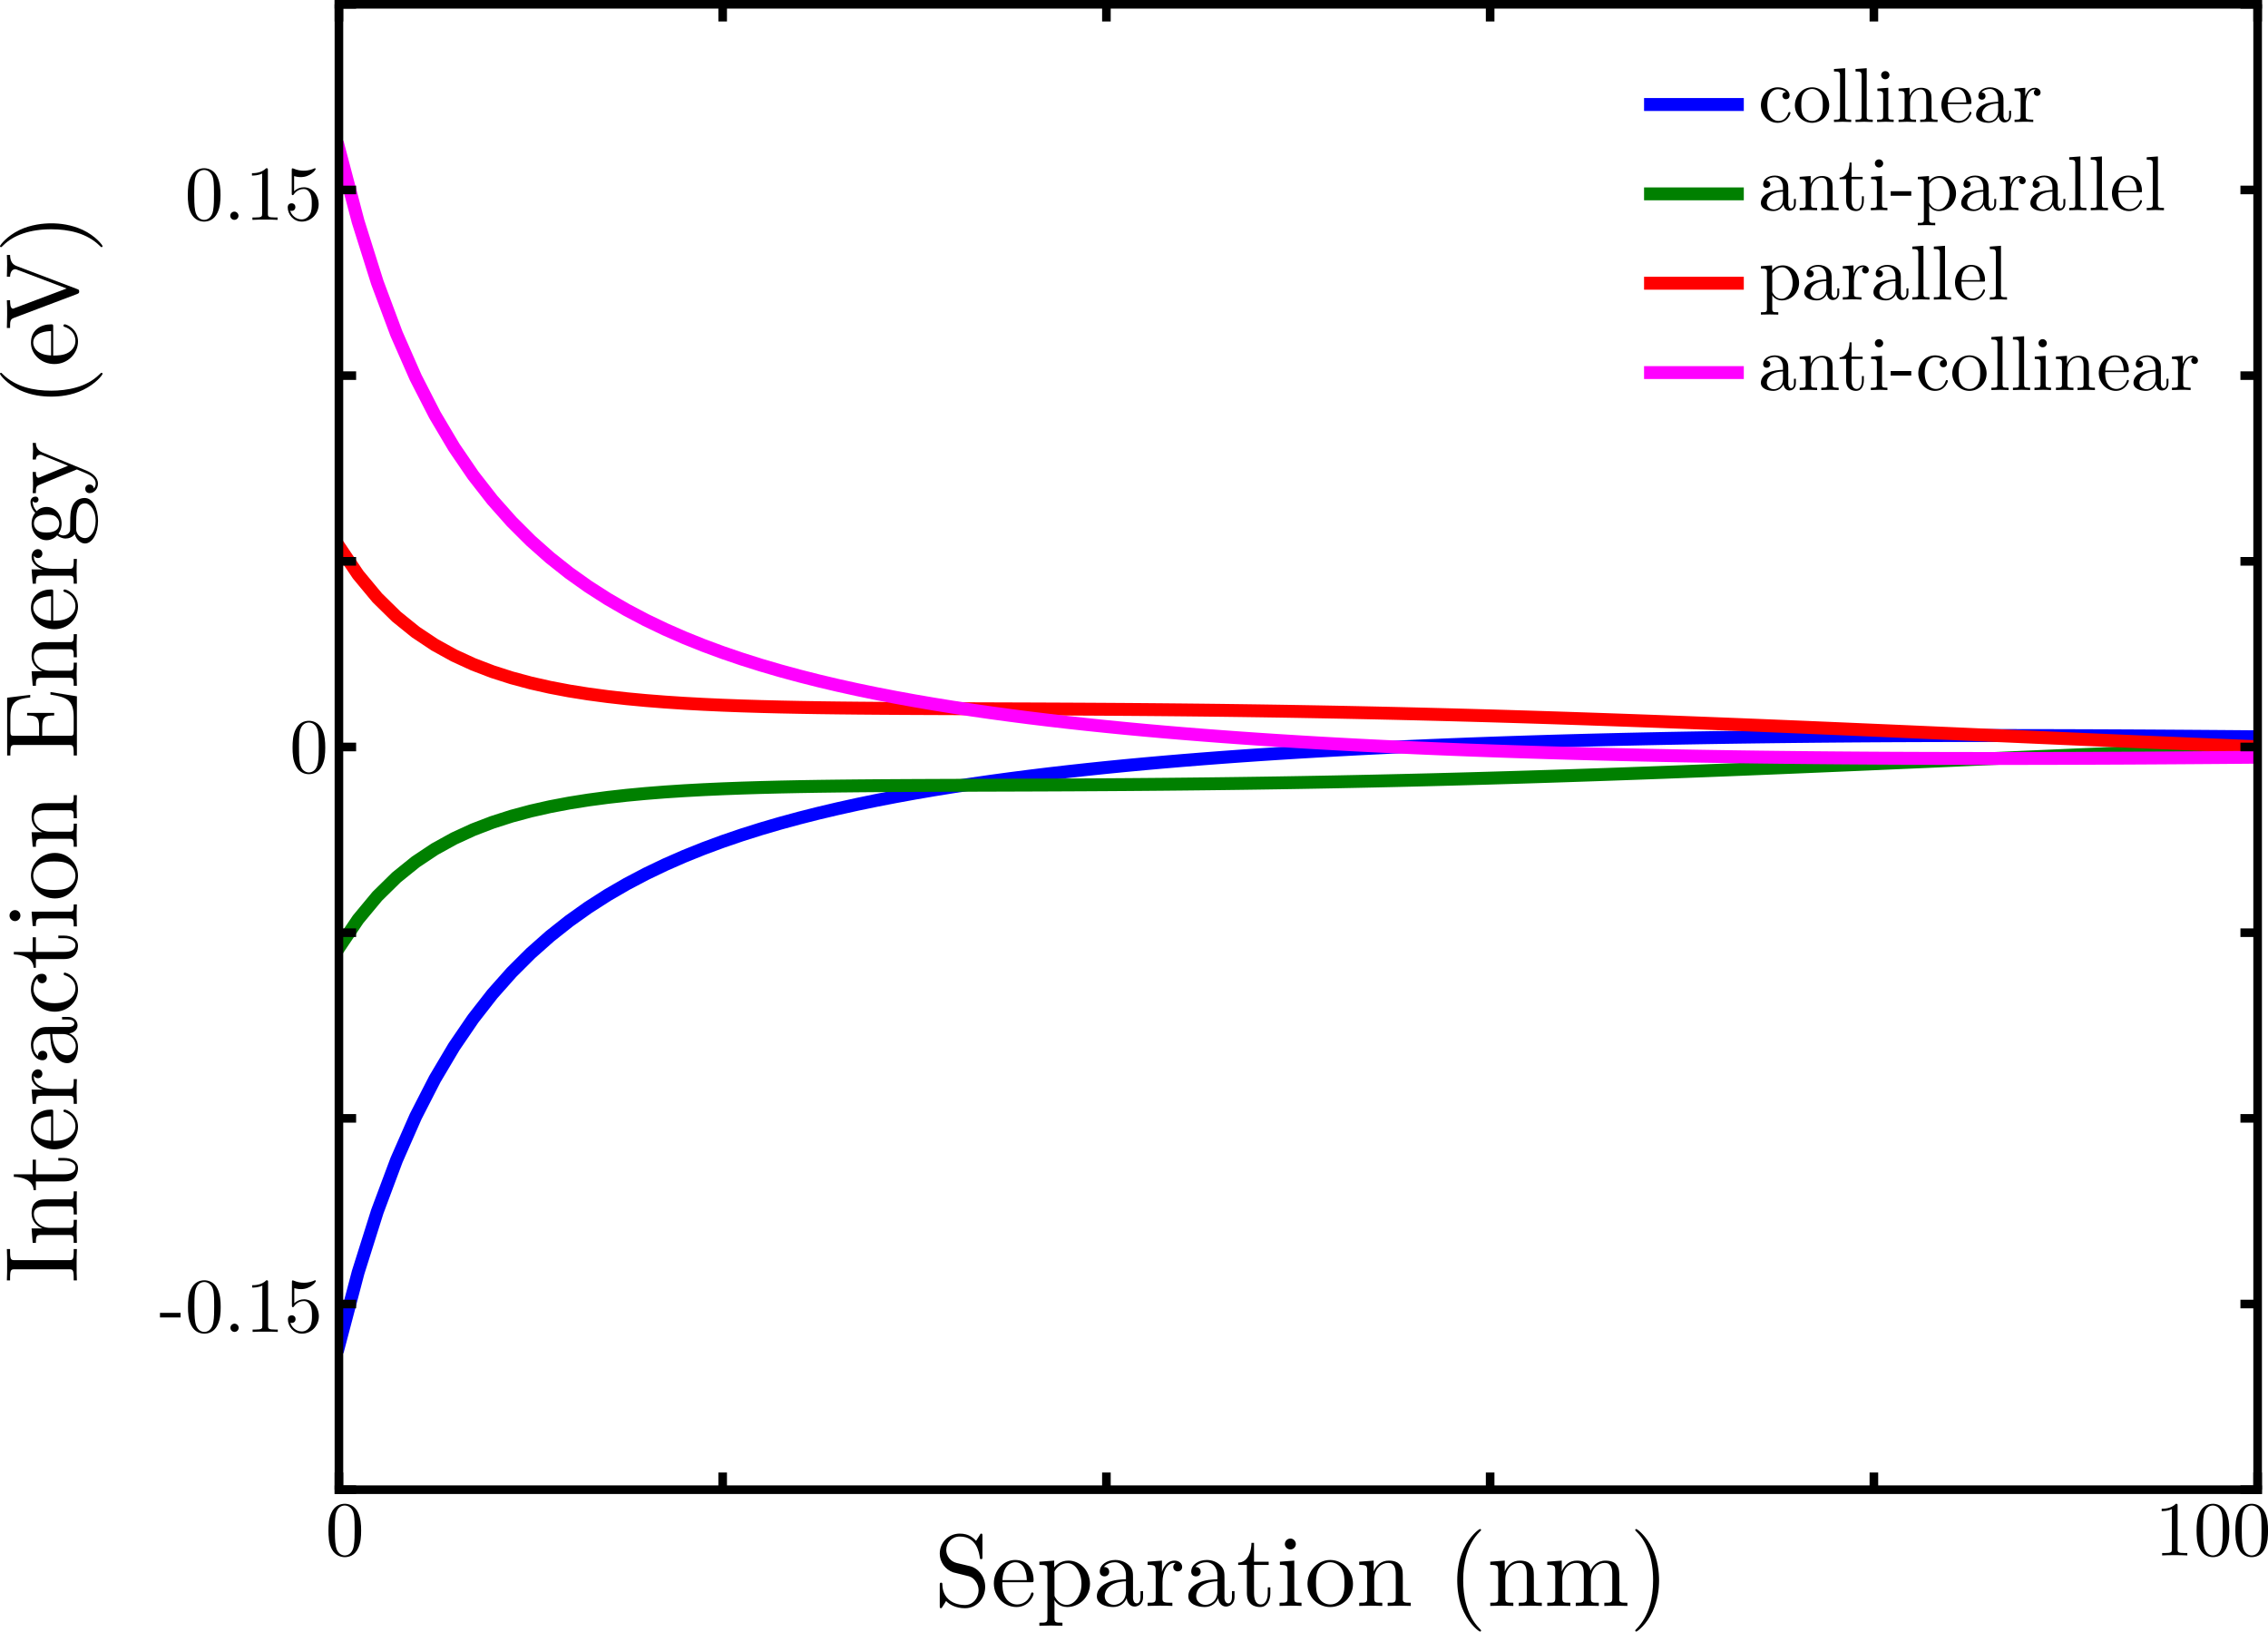
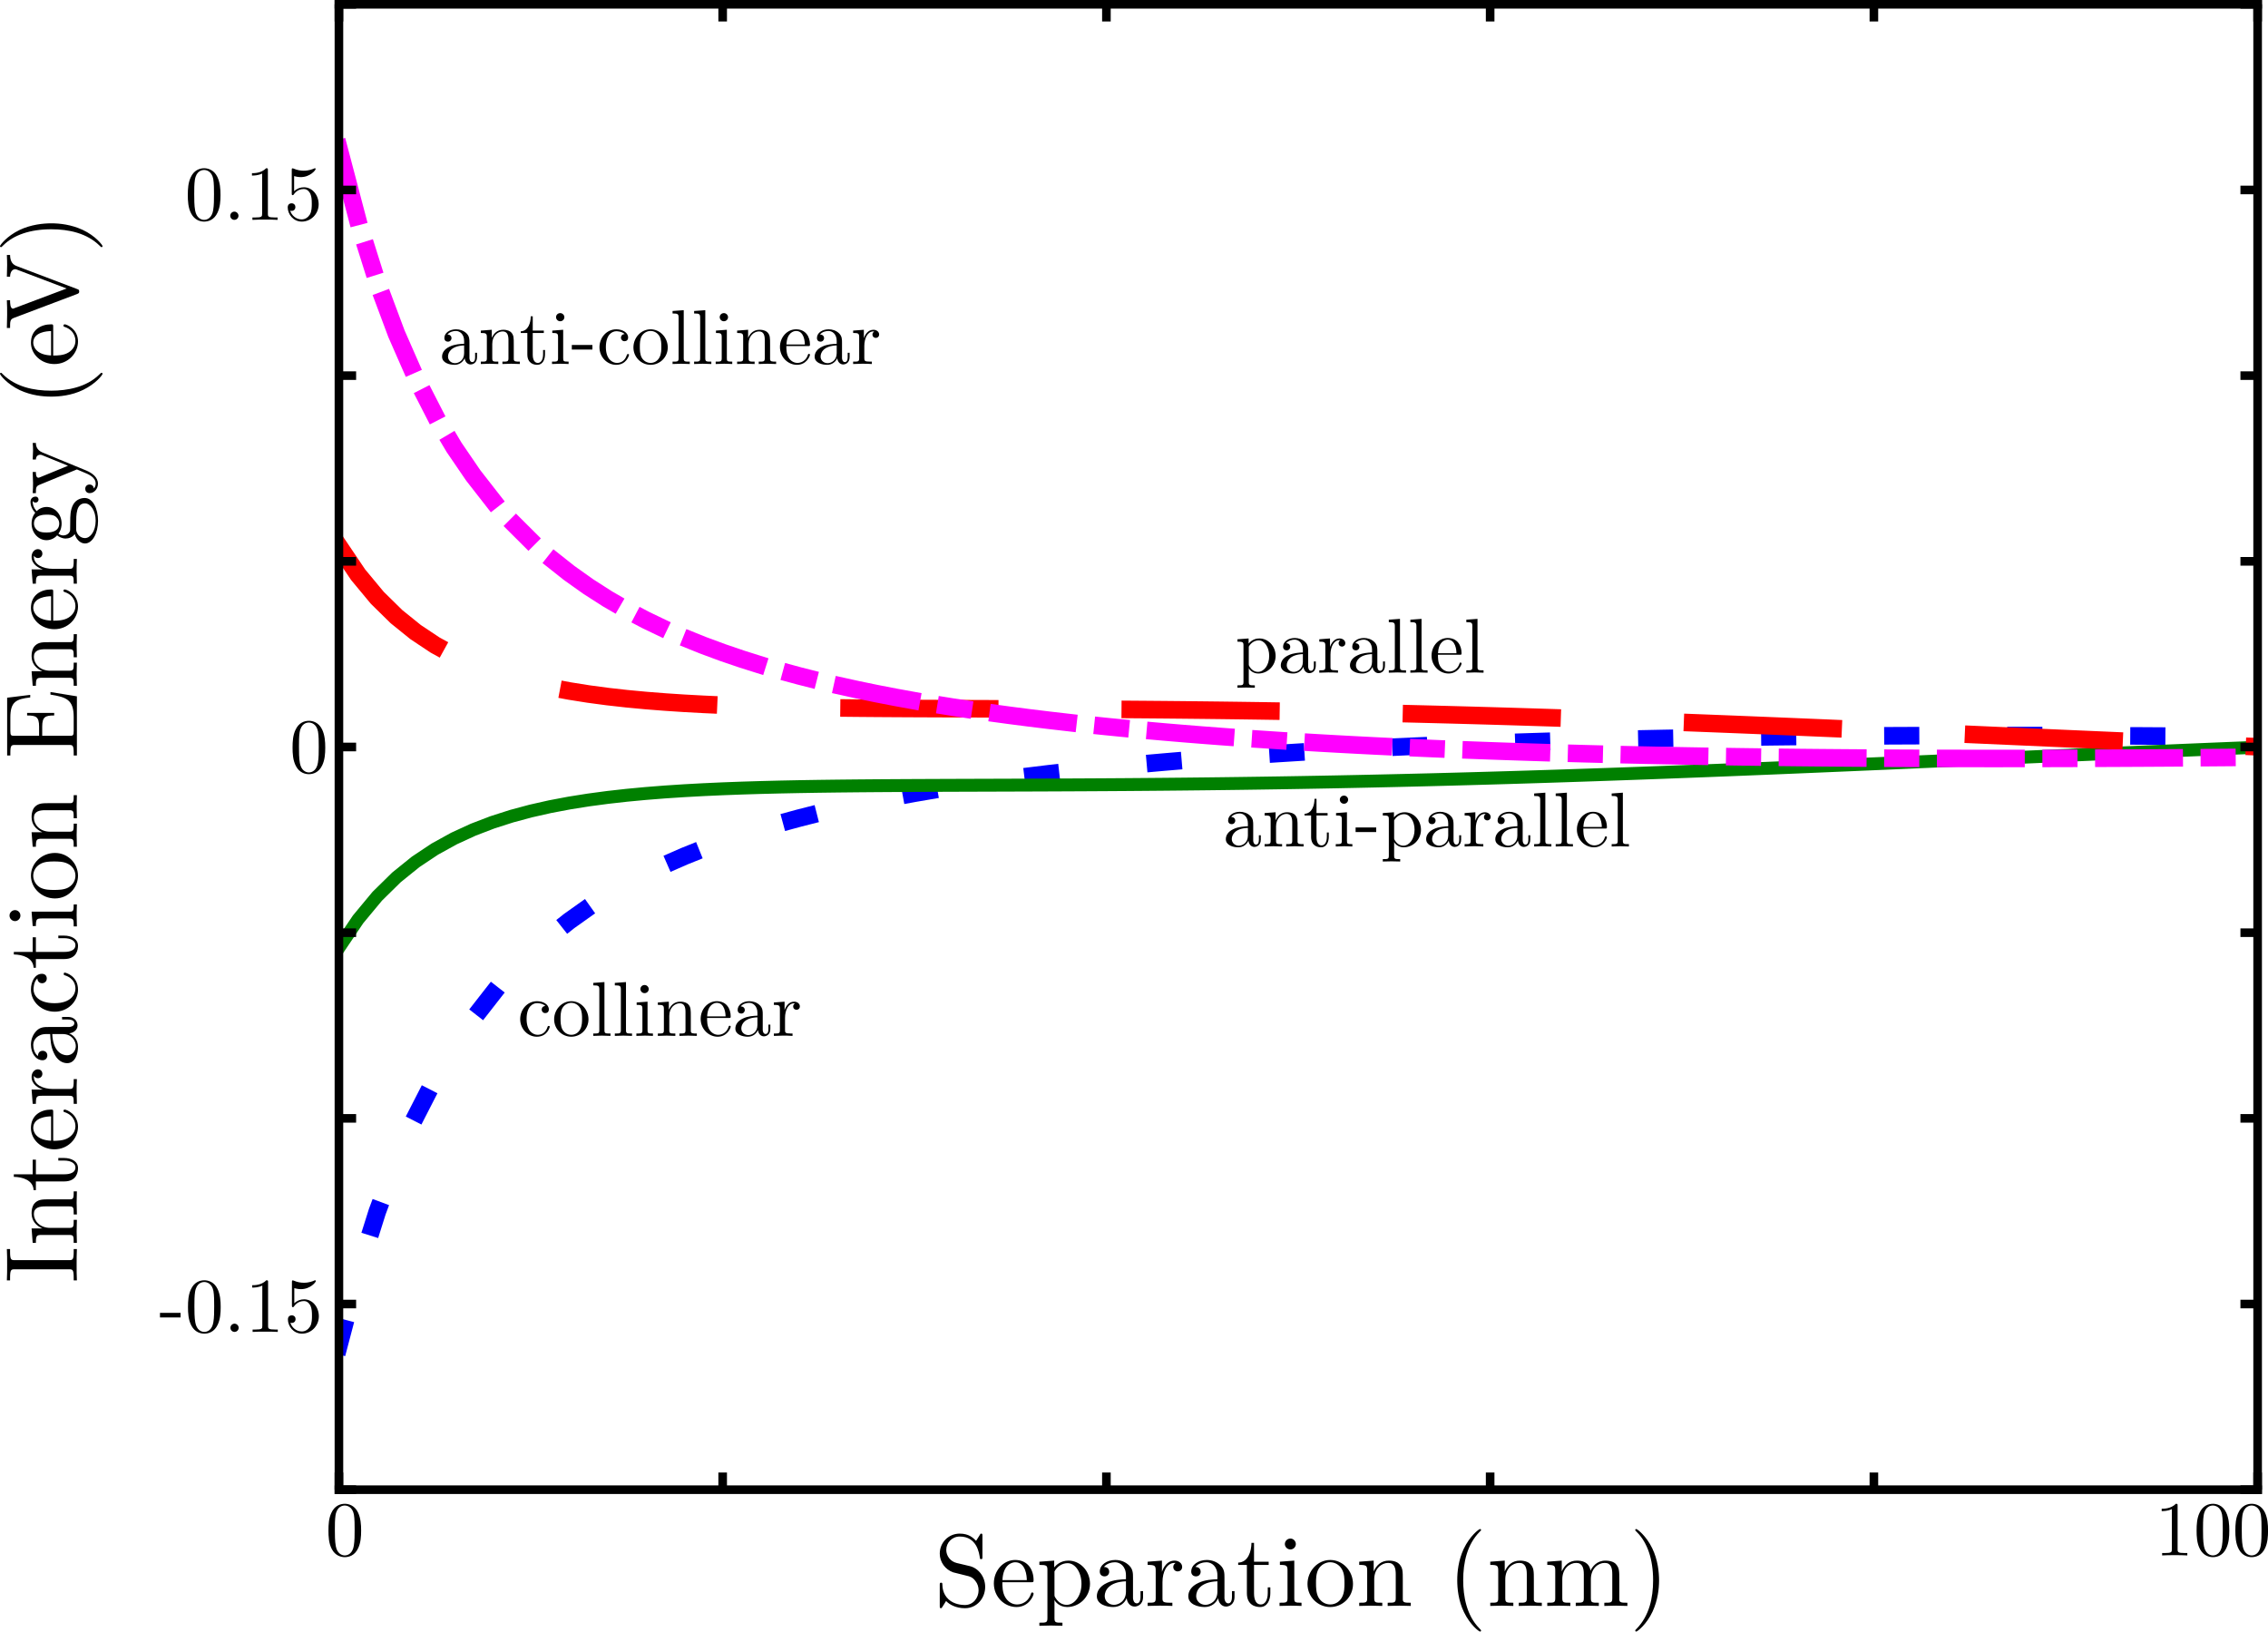
<svg xmlns="http://www.w3.org/2000/svg" width="109.246mm" height="78.593mm" viewBox="0 0 387.092 278.478" id="svg12743" version="1.1">
  <defs id="defs12745">
    <clipPath clipPathUnits="userSpaceOnUse" id="clipPath7714">
      <path d="m 72,43.2 446.4,0 0,345.6 -446.4,0 0,-345.6 z" id="path7716" />
    </clipPath>
    <clipPath clipPathUnits="userSpaceOnUse" id="clipPath7724">
      <path d="m 72,43.2 446.4,0 0,345.6 -446.4,0 0,-345.6 z" id="path7726" />
    </clipPath>
    <clipPath clipPathUnits="userSpaceOnUse" id="clipPath7734">
      <path d="m 72,43.2 446.4,0 0,345.6 -446.4,0 0,-345.6 z" id="path7736" />
    </clipPath>
    <clipPath clipPathUnits="userSpaceOnUse" id="clipPath7744">
      <path d="m 72,43.2 446.4,0 0,345.6 -446.4,0 0,-345.6 z" id="path7746" />
    </clipPath>
    <clipPath clipPathUnits="userSpaceOnUse" id="clipPath7828">
      <path d="m -184,-236 1472,0 0,1165 -1472,0 0,-1165 z" id="path7830" />
    </clipPath>
    <clipPath clipPathUnits="userSpaceOnUse" id="clipPath8022">
      <path d="m 72,43.2 446.4,0 0,345.6 -446.4,0 0,-345.6 z" id="path8024" />
    </clipPath>
    <clipPath clipPathUnits="userSpaceOnUse" id="clipPath8032">
      <path d="m 72,43.2 446.4,0 0,345.6 -446.4,0 0,-345.6 z" id="path8034" />
    </clipPath>
    <clipPath clipPathUnits="userSpaceOnUse" id="clipPath8042">
      <path d="m 72,43.2 446.4,0 0,345.6 -446.4,0 0,-345.6 z" id="path8044" />
    </clipPath>
    <clipPath clipPathUnits="userSpaceOnUse" id="clipPath8052">
      <path d="m 72,43.2 446.4,0 0,345.6 -446.4,0 0,-345.6 z" id="path8054" />
    </clipPath>
    <clipPath clipPathUnits="userSpaceOnUse" id="clipPath8136">
      <path d="m -184,-236 1472,0 0,1165 -1472,0 0,-1165 z" id="path8138" />
    </clipPath>
    <clipPath clipPathUnits="userSpaceOnUse" id="clipPath8158">
      <path d="m -184,-236 1472,0 0,1165 -1472,0 0,-1165 z" id="path8160" />
    </clipPath>
    <clipPath clipPathUnits="userSpaceOnUse" id="clipPath8180">
      <path d="m -184,-236 1472,0 0,1165 -1472,0 0,-1165 z" id="path8182" />
    </clipPath>
    <clipPath clipPathUnits="userSpaceOnUse" id="clipPath8202">
      <path d="m -184,-236 1472,0 0,1165 -1472,0 0,-1165 z" id="path8204" />
    </clipPath>
    <clipPath clipPathUnits="userSpaceOnUse" id="clipPath8224">
      <path d="m -184,-236 1472,0 0,1165 -1472,0 0,-1165 z" id="path8226" />
    </clipPath>
    <clipPath clipPathUnits="userSpaceOnUse" id="clipPath8246">
      <path d="m -184,-236 1472,0 0,1165 -1472,0 0,-1165 z" id="path8248" />
    </clipPath>
    <clipPath clipPathUnits="userSpaceOnUse" id="clipPath8483">
      <path d="m 72,43.2 446.4,0 0,345.6 -446.4,0 0,-345.6 z" id="path8485" />
    </clipPath>
    <clipPath clipPathUnits="userSpaceOnUse" id="clipPath8493">
      <path d="m 72,43.2 446.4,0 0,345.6 -446.4,0 0,-345.6 z" id="path8495" />
    </clipPath>
    <clipPath clipPathUnits="userSpaceOnUse" id="clipPath8503">
      <path d="m 72,43.2 446.4,0 0,345.6 -446.4,0 0,-345.6 z" id="path8505" />
    </clipPath>
    <clipPath clipPathUnits="userSpaceOnUse" id="clipPath8513">
      <path d="m 72,43.2 446.4,0 0,345.6 -446.4,0 0,-345.6 z" id="path8515" />
    </clipPath>
    <clipPath clipPathUnits="userSpaceOnUse" id="clipPath8597">
      <path d="m -184,-236 1472,0 0,1165 -1472,0 0,-1165 z" id="path8599" />
    </clipPath>
    <clipPath clipPathUnits="userSpaceOnUse" id="clipPath8619">
      <path d="m -184,-236 1472,0 0,1165 -1472,0 0,-1165 z" id="path8621" />
    </clipPath>
    <clipPath clipPathUnits="userSpaceOnUse" id="clipPath8641">
      <path d="m -184,-236 1472,0 0,1165 -1472,0 0,-1165 z" id="path8643" />
    </clipPath>
    <clipPath clipPathUnits="userSpaceOnUse" id="clipPath8663">
      <path d="m -184,-236 1472,0 0,1165 -1472,0 0,-1165 z" id="path8665" />
    </clipPath>
    <clipPath clipPathUnits="userSpaceOnUse" id="clipPath8854">
      <path d="m 72,43.2 446.4,0 0,345.6 -446.4,0 0,-345.6 z" id="path8856" />
    </clipPath>
    <clipPath clipPathUnits="userSpaceOnUse" id="clipPath8864">
      <path d="m 72,43.2 446.4,0 0,345.6 -446.4,0 0,-345.6 z" id="path8866" />
    </clipPath>
    <clipPath clipPathUnits="userSpaceOnUse" id="clipPath8874">
      <path d="m 72,43.2 446.4,0 0,345.6 -446.4,0 0,-345.6 z" id="path8876" />
    </clipPath>
    <clipPath clipPathUnits="userSpaceOnUse" id="clipPath8884">
      <path d="m 72,43.2 446.4,0 0,345.6 -446.4,0 0,-345.6 z" id="path8886" />
    </clipPath>
    <clipPath clipPathUnits="userSpaceOnUse" id="clipPath8968">
      <path d="m -184,-236 1472,0 0,1165 -1472,0 0,-1165 z" id="path8970" />
    </clipPath>
    <clipPath clipPathUnits="userSpaceOnUse" id="clipPath8990">
      <path d="m -184,-236 1472,0 0,1165 -1472,0 0,-1165 z" id="path8992" />
    </clipPath>
    <clipPath clipPathUnits="userSpaceOnUse" id="clipPath9012">
      <path d="m -184,-236 1472,0 0,1165 -1472,0 0,-1165 z" id="path9014" />
    </clipPath>
    <clipPath clipPathUnits="userSpaceOnUse" id="clipPath4173">
      <path d="m 72,43.2 446.4,0 0,345.6 -446.4,0 0,-345.6 z" id="path4175" />
    </clipPath>
    <clipPath clipPathUnits="userSpaceOnUse" id="clipPath4183">
      <path d="m 72,43.2 446.4,0 0,345.6 -446.4,0 0,-345.6 z" id="path4185" />
    </clipPath>
    <clipPath clipPathUnits="userSpaceOnUse" id="clipPath4193">
      <path d="m 72,43.2 446.4,0 0,345.6 -446.4,0 0,-345.6 z" id="path4195" />
    </clipPath>
    <clipPath clipPathUnits="userSpaceOnUse" id="clipPath4203">
      <path d="m 72,43.2 446.4,0 0,345.6 -446.4,0 0,-345.6 z" id="path4205" />
    </clipPath>
    <clipPath clipPathUnits="userSpaceOnUse" id="clipPath4484">
      <path d="m 72,43.2 446.4,0 0,345.6 -446.4,0 0,-345.6 z" id="path4486" />
    </clipPath>
    <clipPath clipPathUnits="userSpaceOnUse" id="clipPath4494">
      <path d="m 72,43.2 446.4,0 0,345.6 -446.4,0 0,-345.6 z" id="path4496" />
    </clipPath>
    <clipPath clipPathUnits="userSpaceOnUse" id="clipPath4504">
      <path d="m 72,43.2 446.4,0 0,345.6 -446.4,0 0,-345.6 z" id="path4506" />
    </clipPath>
    <clipPath clipPathUnits="userSpaceOnUse" id="clipPath4514">
      <path d="m 72,43.2 446.4,0 0,345.6 -446.4,0 0,-345.6 z" id="path4516" />
    </clipPath>
    <clipPath clipPathUnits="userSpaceOnUse" id="clipPath4598">
      <path d="m -184,-236 1472,0 0,1165 -1472,0 0,-1165 z" id="path4600" />
    </clipPath>
    <clipPath clipPathUnits="userSpaceOnUse" id="clipPath4620">
      <path d="m -184,-236 1472,0 0,1165 -1472,0 0,-1165 z" id="path4622" />
    </clipPath>
    <clipPath clipPathUnits="userSpaceOnUse" id="clipPath4642">
      <path d="m -184,-236 1472,0 0,1165 -1472,0 0,-1165 z" id="path4644" />
    </clipPath>
    <clipPath clipPathUnits="userSpaceOnUse" id="clipPath4664">
      <path d="m -184,-236 1472,0 0,1165 -1472,0 0,-1165 z" id="path4666" />
    </clipPath>
    <clipPath clipPathUnits="userSpaceOnUse" id="clipPath4686">
      <path d="m -184,-236 1472,0 0,1165 -1472,0 0,-1165 z" id="path4688" />
    </clipPath>
    <clipPath clipPathUnits="userSpaceOnUse" id="clipPath4708">
      <path d="m -184,-236 1472,0 0,1165 -1472,0 0,-1165 z" id="path4710" />
    </clipPath>
    <clipPath clipPathUnits="userSpaceOnUse" id="clipPath4730">
      <path d="m -184,-236 1472,0 0,1165 -1472,0 0,-1165 z" id="path4732" />
    </clipPath>
    <clipPath clipPathUnits="userSpaceOnUse" id="clipPath4954">
      <path d="m 72,43.2 446.4,0 0,345.6 -446.4,0 0,-345.6 z" id="path4956" />
    </clipPath>
    <clipPath clipPathUnits="userSpaceOnUse" id="clipPath4964">
      <path d="m 72,43.2 446.4,0 0,345.6 -446.4,0 0,-345.6 z" id="path4966" />
    </clipPath>
    <clipPath clipPathUnits="userSpaceOnUse" id="clipPath4974">
      <path d="m 72,43.2 446.4,0 0,345.6 -446.4,0 0,-345.6 z" id="path4976" />
    </clipPath>
    <clipPath clipPathUnits="userSpaceOnUse" id="clipPath4984">
      <path d="m 72,43.2 446.4,0 0,345.6 -446.4,0 0,-345.6 z" id="path4986" />
    </clipPath>
    <clipPath clipPathUnits="userSpaceOnUse" id="clipPath5068">
      <path d="m -184,-236 1472,0 0,1165 -1472,0 0,-1165 z" id="path5070" />
    </clipPath>
    <clipPath clipPathUnits="userSpaceOnUse" id="clipPath5090">
      <path d="m -184,-236 1472,0 0,1165 -1472,0 0,-1165 z" id="path5092" />
    </clipPath>
    <clipPath clipPathUnits="userSpaceOnUse" id="clipPath5112">
      <path d="m -184,-236 1472,0 0,1165 -1472,0 0,-1165 z" id="path5114" />
    </clipPath>
    <clipPath clipPathUnits="userSpaceOnUse" id="clipPath5134">
      <path d="m -184,-236 1472,0 0,1165 -1472,0 0,-1165 z" id="path5136" />
    </clipPath>
    <clipPath clipPathUnits="userSpaceOnUse" id="clipPath5156">
      <path d="m -184,-236 1472,0 0,1165 -1472,0 0,-1165 z" id="path5158" />
    </clipPath>
    <clipPath clipPathUnits="userSpaceOnUse" id="clipPath5178">
      <path d="m -184,-236 1472,0 0,1165 -1472,0 0,-1165 z" id="path5180" />
    </clipPath>
    <clipPath clipPathUnits="userSpaceOnUse" id="clipPath5200">
      <path d="m -184,-236 1472,0 0,1165 -1472,0 0,-1165 z" id="path5202" />
    </clipPath>
    <clipPath clipPathUnits="userSpaceOnUse" id="clipPath5424">
      <path d="m 72,43.2 446.4,0 0,345.6 -446.4,0 0,-345.6 z" id="path5426" />
    </clipPath>
    <clipPath clipPathUnits="userSpaceOnUse" id="clipPath5434">
      <path d="m 72,43.2 446.4,0 0,345.6 -446.4,0 0,-345.6 z" id="path5436" />
    </clipPath>
    <clipPath clipPathUnits="userSpaceOnUse" id="clipPath5444">
      <path d="m 72,43.2 446.4,0 0,345.6 -446.4,0 0,-345.6 z" id="path5446" />
    </clipPath>
    <clipPath clipPathUnits="userSpaceOnUse" id="clipPath5454">
      <path d="m 72,43.2 446.4,0 0,345.6 -446.4,0 0,-345.6 z" id="path5456" />
    </clipPath>
    <clipPath clipPathUnits="userSpaceOnUse" id="clipPath5754">
      <path d="m 72,43.2 446.4,0 0,345.6 -446.4,0 0,-345.6 z" id="path5756" />
    </clipPath>
    <clipPath clipPathUnits="userSpaceOnUse" id="clipPath5764">
      <path d="m 72,43.2 446.4,0 0,345.6 -446.4,0 0,-345.6 z" id="path5766" />
    </clipPath>
    <clipPath clipPathUnits="userSpaceOnUse" id="clipPath5774">
      <path d="m 72,43.2 446.4,0 0,345.6 -446.4,0 0,-345.6 z" id="path5776" />
    </clipPath>
    <clipPath clipPathUnits="userSpaceOnUse" id="clipPath5784">
      <path d="m 72,43.2 446.4,0 0,345.6 -446.4,0 0,-345.6 z" id="path5786" />
    </clipPath>
    <clipPath clipPathUnits="userSpaceOnUse" id="clipPath5868">
      <path d="m -184,-236 1472,0 0,1165 -1472,0 0,-1165 z" id="path5870" />
    </clipPath>
    <clipPath clipPathUnits="userSpaceOnUse" id="clipPath5890">
      <path d="m -184,-236 1472,0 0,1165 -1472,0 0,-1165 z" id="path5892" />
    </clipPath>
    <clipPath clipPathUnits="userSpaceOnUse" id="clipPath5912">
      <path d="m -184,-236 1472,0 0,1165 -1472,0 0,-1165 z" id="path5914" />
    </clipPath>
    <clipPath id="clipPath15545" clipPathUnits="userSpaceOnUse">
      <path id="path15547" d="m 72,43.2 446.4,0 0,345.6 -446.4,0 0,-345.6 z" />
    </clipPath>
    <clipPath id="clipPath15555" clipPathUnits="userSpaceOnUse">
      <path id="path15557" d="m 72,43.2 446.4,0 0,345.6 -446.4,0 0,-345.6 z" />
    </clipPath>
    <clipPath id="clipPath15565" clipPathUnits="userSpaceOnUse">
      <path id="path15567" d="m 72,43.2 446.4,0 0,345.6 -446.4,0 0,-345.6 z" />
    </clipPath>
    <clipPath id="clipPath15575" clipPathUnits="userSpaceOnUse">
      <path id="path15577" d="m 72,43.2 446.4,0 0,345.6 -446.4,0 0,-345.6 z" />
    </clipPath>
    <clipPath id="clipPath15659" clipPathUnits="userSpaceOnUse">
      <path id="path15661" d="m -184,-236 1472,0 0,1165 -1472,0 0,-1165 z" />
    </clipPath>
    <clipPath id="clipPath15681" clipPathUnits="userSpaceOnUse">
      <path id="path15683" d="m -184,-236 1472,0 0,1165 -1472,0 0,-1165 z" />
    </clipPath>
    <clipPath id="clipPath15703" clipPathUnits="userSpaceOnUse">
      <path id="path15705" d="m -184,-236 1472,0 0,1165 -1472,0 0,-1165 z" />
    </clipPath>
    <clipPath id="clipPath15725" clipPathUnits="userSpaceOnUse">
      <path id="path15727" d="m -184,-236 1472,0 0,1165 -1472,0 0,-1165 z" />
    </clipPath>
  </defs>
  <g id="layer1" transform="translate(88.96947,-114.2702)">
-     <path id="path5956" style="fill:none;stroke:#0000ff;stroke-width:2.205;stroke-linecap:square;stroke-linejoin:round;stroke-miterlimit:10;stroke-dasharray:none;stroke-opacity:1" d="m 192.733,132.109 14.819,0" />
-     <path id="path5962" style="fill:none;stroke:#008000;stroke-width:2.205;stroke-linecap:square;stroke-linejoin:round;stroke-miterlimit:10;stroke-dasharray:none;stroke-opacity:1" d="m 192.733,147.36 14.819,0" />
-     <path id="path5968" style="fill:none;stroke:#ff0000;stroke-width:2.205;stroke-linecap:square;stroke-linejoin:round;stroke-miterlimit:10;stroke-dasharray:none;stroke-opacity:1" d="m 192.733,162.61 14.819,0" />
-     <path id="path5974" style="fill:none;stroke:#ff00ff;stroke-width:2.205;stroke-linecap:square;stroke-linejoin:round;stroke-miterlimit:10;stroke-dasharray:none;stroke-opacity:1" d="m 192.733,177.861 14.819,0" />
    <text xml:space="preserve" style="font-style:normal;font-variant:normal;font-weight:normal;font-stretch:normal;font-size:17.5px;line-height:125%;font-family:'Latin Modern Roman';-inkscape-font-specification:'Latin Modern Roman, Normal';text-align:start;letter-spacing:0px;word-spacing:0px;writing-mode:lr-tb;text-anchor:start;fill:#000000;fill-opacity:1;stroke:none;stroke-width:1px;stroke-linecap:butt;stroke-linejoin:miter;stroke-opacity:1" x="70.44" y="388.373" id="text6297">
      <tspan id="tspan6299" x="70.44" y="388.373">Separation (nm)</tspan>
    </text>
    <text xml:space="preserve" style="font-style:normal;font-variant:normal;font-weight:normal;font-stretch:normal;font-size:17.5px;line-height:125%;font-family:'Latin Modern Roman';-inkscape-font-specification:'Latin Modern Roman, Normal';text-align:start;letter-spacing:0px;word-spacing:0px;writing-mode:lr-tb;text-anchor:start;fill:#000000;fill-opacity:1;stroke:none;stroke-width:1px;stroke-linecap:butt;stroke-linejoin:miter;stroke-opacity:1" x="-333.291" y="-75.844" id="text6301" transform="matrix(0,-1,1,0,0,0)">
      <tspan id="tspan6303" x="-333.291" y="-75.844">Interaction Energy (eV)</tspan>
    </text>
    <text xml:space="preserve" style="font-style:normal;font-variant:normal;font-weight:normal;font-stretch:normal;font-size:13.231px;line-height:125%;font-family:'Latin Modern Roman';-inkscape-font-specification:'Latin Modern Roman, Normal';text-align:start;letter-spacing:0px;word-spacing:0px;writing-mode:lr-tb;text-anchor:start;fill:#000000;fill-opacity:1;stroke:none;stroke-width:1px;stroke-linecap:butt;stroke-linejoin:miter;stroke-opacity:1" x="-33.427" y="379.747" id="text6305">
      <tspan id="tspan6307" x="-33.427" y="379.747">0</tspan>
    </text>
    <text xml:space="preserve" style="font-style:normal;font-variant:normal;font-weight:normal;font-stretch:normal;font-size:13.231px;line-height:125%;font-family:'Latin Modern Roman';-inkscape-font-specification:'Latin Modern Roman, Normal';text-align:start;letter-spacing:0px;word-spacing:0px;writing-mode:lr-tb;text-anchor:start;fill:#000000;fill-opacity:1;stroke:none;stroke-width:1px;stroke-linecap:butt;stroke-linejoin:miter;stroke-opacity:1" x="278.805" y="379.747" id="text6309">
      <tspan id="tspan6311" x="278.805" y="379.747">100</tspan>
    </text>
    <text xml:space="preserve" style="font-style:normal;font-variant:normal;font-weight:normal;font-stretch:normal;font-size:13.231px;line-height:125%;font-family:'Latin Modern Roman';-inkscape-font-specification:'Latin Modern Roman, Normal';text-align:start;letter-spacing:0px;word-spacing:0px;writing-mode:lr-tb;text-anchor:start;fill:#000000;fill-opacity:1;stroke:none;stroke-width:1px;stroke-linecap:butt;stroke-linejoin:miter;stroke-opacity:1" x="-39.552" y="246.109" id="text6313">
      <tspan id="tspan6315" x="-39.552" y="246.109">0</tspan>
    </text>
    <text xml:space="preserve" style="font-style:normal;font-variant:normal;font-weight:normal;font-stretch:normal;font-size:13.231px;line-height:125%;font-family:'Latin Modern Roman';-inkscape-font-specification:'Latin Modern Roman, Normal';text-align:start;letter-spacing:0px;word-spacing:0px;writing-mode:lr-tb;text-anchor:start;fill:#000000;fill-opacity:1;stroke:none;stroke-width:1px;stroke-linecap:butt;stroke-linejoin:miter;stroke-opacity:1" x="-57.431" y="151.793" id="text6317">
      <tspan id="tspan6319" x="-57.431" y="151.793">0.15</tspan>
    </text>
    <text xml:space="preserve" style="font-style:normal;font-variant:normal;font-weight:normal;font-stretch:normal;font-size:13.231px;line-height:125%;font-family:'Latin Modern Roman';-inkscape-font-specification:'Latin Modern Roman, Normal';text-align:start;letter-spacing:0px;word-spacing:0px;writing-mode:lr-tb;text-anchor:start;fill:#000000;fill-opacity:1;stroke:none;stroke-width:1px;stroke-linecap:butt;stroke-linejoin:miter;stroke-opacity:1" x="-61.804" y="341.602" id="text6321">
      <tspan id="tspan6323" x="-61.804" y="341.602">-0.15</tspan>
    </text>
-     <text xml:space="preserve" style="font-style:normal;font-variant:normal;font-weight:normal;font-stretch:normal;font-size:13.231px;line-height:125%;font-family:'Latin Modern Roman';-inkscape-font-specification:'Latin Modern Roman, Normal';text-align:start;letter-spacing:0px;word-spacing:0px;writing-mode:lr-tb;text-anchor:start;fill:#000000;fill-opacity:1;stroke:none;stroke-width:1px;stroke-linecap:butt;stroke-linejoin:miter;stroke-opacity:1" x="211.121" y="135.091" id="text6325">
-       <tspan id="tspan6327" x="211.121" y="135.091">collinear</tspan>
-     </text>
-     <text xml:space="preserve" style="font-style:normal;font-variant:normal;font-weight:normal;font-stretch:normal;font-size:13.231px;line-height:125%;font-family:'Latin Modern Roman';-inkscape-font-specification:'Latin Modern Roman, Normal';text-align:start;letter-spacing:0px;word-spacing:0px;writing-mode:lr-tb;text-anchor:start;fill:#000000;fill-opacity:1;stroke:none;stroke-width:1px;stroke-linecap:butt;stroke-linejoin:miter;stroke-opacity:1" x="211.148" y="150.157" id="text6329">
-       <tspan id="tspan6331" x="211.148" y="150.157">anti-parallel</tspan>
-     </text>
-     <text xml:space="preserve" style="font-style:normal;font-variant:normal;font-weight:normal;font-stretch:normal;font-size:13.231px;line-height:125%;font-family:'Latin Modern Roman';-inkscape-font-specification:'Latin Modern Roman, Normal';text-align:start;letter-spacing:0px;word-spacing:0px;writing-mode:lr-tb;text-anchor:start;fill:#000000;fill-opacity:1;stroke:none;stroke-width:1px;stroke-linecap:butt;stroke-linejoin:miter;stroke-opacity:1" x="211.201" y="165.408" id="text6333">
-       <tspan id="tspan6335" x="211.201" y="165.408">parallel</tspan>
-     </text>
-     <text xml:space="preserve" style="font-style:normal;font-variant:normal;font-weight:normal;font-stretch:normal;font-size:13.231px;line-height:125%;font-family:'Latin Modern Roman';-inkscape-font-specification:'Latin Modern Roman, Normal';text-align:start;letter-spacing:0px;word-spacing:0px;writing-mode:lr-tb;text-anchor:start;fill:#000000;fill-opacity:1;stroke:none;stroke-width:1px;stroke-linecap:butt;stroke-linejoin:miter;stroke-opacity:1" x="211.148" y="180.843" id="text6337">
-       <tspan id="tspan6339" x="211.148" y="180.843">anti-collinear</tspan>
+     <text xml:space="preserve" style="font-style:normal;font-variant:normal;font-weight:normal;font-stretch:normal;font-size:13.231px;line-height:125%;font-family:'Latin Modern Roman';-inkscape-font-specification:'Latin Modern Roman, Normal';text-align:start;letter-spacing:0px;word-spacing:0px;writing-mode:lr-tb;text-anchor:start;fill:#000000;fill-opacity:1;stroke:none;stroke-width:1px;stroke-linecap:butt;stroke-linejoin:miter;stroke-opacity:1" x="-0.641" y="291.075" id="text6325">
+       <tspan id="tspan6327" x="-0.641" y="291.075">collinear</tspan>
+     </text>
+     <text xml:space="preserve" style="font-style:normal;font-variant:normal;font-weight:normal;font-stretch:normal;font-size:13.231px;line-height:125%;font-family:'Latin Modern Roman';-inkscape-font-specification:'Latin Modern Roman, Normal';text-align:start;letter-spacing:0px;word-spacing:0px;writing-mode:lr-tb;text-anchor:start;fill:#000000;fill-opacity:1;stroke:none;stroke-width:1px;stroke-linecap:butt;stroke-linejoin:miter;stroke-opacity:1" x="119.828" y="258.753" id="text6329">
+       <tspan id="tspan6331" x="119.828" y="258.753">anti-parallel</tspan>
+     </text>
+     <text xml:space="preserve" style="font-style:normal;font-variant:normal;font-weight:normal;font-stretch:normal;font-size:13.231px;line-height:125%;font-family:'Latin Modern Roman';-inkscape-font-specification:'Latin Modern Roman, Normal';text-align:start;letter-spacing:0px;word-spacing:0px;writing-mode:lr-tb;text-anchor:start;fill:#000000;fill-opacity:1;stroke:none;stroke-width:1px;stroke-linecap:butt;stroke-linejoin:miter;stroke-opacity:1" x="121.856" y="229.084" id="text6333">
+       <tspan id="tspan6335" x="121.856" y="229.084">parallel</tspan>
+     </text>
+     <text xml:space="preserve" style="font-style:normal;font-variant:normal;font-weight:normal;font-stretch:normal;font-size:13.231px;line-height:125%;font-family:'Latin Modern Roman';-inkscape-font-specification:'Latin Modern Roman, Normal';text-align:start;letter-spacing:0px;word-spacing:0px;writing-mode:lr-tb;text-anchor:start;fill:#000000;fill-opacity:1;stroke:none;stroke-width:1px;stroke-linecap:butt;stroke-linejoin:miter;stroke-opacity:1" x="-13.942" y="176.4" id="text6337">
+       <tspan id="tspan6339" x="-13.942" y="176.4">anti-collinear</tspan>
    </text>
    <g id="g16159" transform="matrix(0.5868722,0,0,0.5868722,-104.3382,73.34184)">
      <g transform="matrix(1.25,0,0,-1.25,34.75522,556.9898)" id="g15543" clip-path="url(#clipPath15545)">
-         <path d="m 72,76.775 4.464,16.965 4.464,14.175 4.464,11.953 4.464,10.166 4.464,8.714 4.464,7.524 4.464,6.54 4.464,5.72 4.464,5.033 4.464,4.452 4.464,3.958 4.464,3.536 4.464,3.173 4.464,2.86 4.464,2.587 4.464,2.349 4.464,2.141 4.464,1.958 4.464,1.795 4.464,1.652 4.464,1.523 4.464,1.409 4.464,1.306 4.464,1.213 4.464,1.13 4.464,1.054 4.464,0.985 4.464,0.923 4.464,0.865 4.464,0.813 4.464,0.765 4.464,0.72 4.464,0.679 4.464,0.642 4.464,0.606 4.464,0.574 4.464,0.543 4.464,0.515 4.464,0.488 4.464,0.463 4.464,0.44 4.464,0.417 4.464,0.397 4.464,0.377 4.464,0.358 4.464,0.341 4.464,0.324 4.464,0.308 4.464,0.293 4.464,0.278 4.464,0.264 4.464,0.251 4.464,0.239 4.464,0.227 4.464,0.215 4.464,0.204 4.464,0.193 4.464,0.183 4.464,0.173 4.464,0.163 4.464,0.154 4.464,0.145 4.464,0.137 4.464,0.129 4.464,0.121 4.464,0.113 4.464,0.106 4.464,0.098 4.464,0.091 4.464,0.085 4.464,0.078 4.464,0.072 4.464,0.066 4.464,0.06 4.464,0.054 4.464,0.049 4.464,0.044 4.464,0.038 4.464,0.034 4.464,0.029 4.464,0.024 4.464,0.019 4.464,0.015 4.464,0.011 4.464,0.007 4.464,0.003 4.464,-6.7e-4 4.464,-0.004 4.464,-0.008 4.464,-0.011 4.464,-0.014 4.464,-0.017 4.464,-0.02 4.464,-0.023 4.464,-0.026 4.464,-0.029 4.464,-0.031 4.464,-0.033 4.464,-0.035 4.464,-0.038" style="fill:none;stroke:#0000ff;stroke-width:3;stroke-linecap:square;stroke-linejoin:round;stroke-miterlimit:10;stroke-dasharray:none;stroke-opacity:1" id="path15549" />
+         <path d="m 72,76.775 4.464,16.965 4.464,14.175 4.464,11.953 4.464,10.166 4.464,8.714 4.464,7.524 4.464,6.54 4.464,5.72 4.464,5.033 4.464,4.452 4.464,3.958 4.464,3.536 4.464,3.173 4.464,2.86 4.464,2.587 4.464,2.349 4.464,2.141 4.464,1.958 4.464,1.795 4.464,1.652 4.464,1.523 4.464,1.409 4.464,1.306 4.464,1.213 4.464,1.13 4.464,1.054 4.464,0.985 4.464,0.923 4.464,0.865 4.464,0.813 4.464,0.765 4.464,0.72 4.464,0.679 4.464,0.642 4.464,0.606 4.464,0.574 4.464,0.543 4.464,0.515 4.464,0.488 4.464,0.463 4.464,0.44 4.464,0.417 4.464,0.397 4.464,0.377 4.464,0.358 4.464,0.341 4.464,0.324 4.464,0.308 4.464,0.293 4.464,0.278 4.464,0.264 4.464,0.251 4.464,0.239 4.464,0.227 4.464,0.215 4.464,0.204 4.464,0.193 4.464,0.183 4.464,0.173 4.464,0.163 4.464,0.154 4.464,0.145 4.464,0.137 4.464,0.129 4.464,0.121 4.464,0.113 4.464,0.106 4.464,0.098 4.464,0.091 4.464,0.085 4.464,0.078 4.464,0.072 4.464,0.066 4.464,0.06 4.464,0.054 4.464,0.049 4.464,0.044 4.464,0.038 4.464,0.034 4.464,0.029 4.464,0.024 4.464,0.019 4.464,0.015 4.464,0.011 4.464,0.007 4.464,0.003 4.464,-6.7e-4 4.464,-0.004 4.464,-0.008 4.464,-0.011 4.464,-0.014 4.464,-0.017 4.464,-0.02 4.464,-0.023 4.464,-0.026 4.464,-0.029 4.464,-0.031 4.464,-0.033 4.464,-0.035 4.464,-0.038" style="fill:none;stroke:#0000ff;stroke-width:4.089;stroke-linecap:square;stroke-linejoin:round;stroke-miterlimit:10;stroke-dasharray:4.089,24.537;stroke-opacity:1;stroke-dashoffset:0" id="path15549" />
      </g>
      <g transform="matrix(1.25,0,0,-1.25,34.75522,556.9898)" id="g15553" clip-path="url(#clipPath15555)">
        <path d="m 72,169.284 4.464,6.629 4.464,5.374 4.464,4.387 4.464,3.602 4.464,2.973 4.464,2.464 4.464,2.05 4.464,1.711 4.464,1.432 4.464,1.2 4.464,1.007 4.464,0.846 4.464,0.711 4.464,0.597 4.464,0.501 4.464,0.42 4.464,0.351 4.464,0.293 4.464,0.243 4.464,0.202 4.464,0.166 4.464,0.136 4.464,0.111 4.464,0.09 4.464,0.073 4.464,0.058 4.464,0.046 4.464,0.037 4.464,0.029 4.464,0.024 4.464,0.019 4.464,0.017 4.464,0.015 4.464,0.014 4.464,0.015 4.464,0.015 4.464,0.017 4.464,0.02 4.464,0.022 4.464,0.026 4.464,0.029 4.464,0.034 4.464,0.038 4.464,0.043 4.464,0.047 4.464,0.052 4.464,0.058 4.464,0.063 4.464,0.068 4.464,0.073 4.464,0.079 4.464,0.084 4.464,0.09 4.464,0.095 4.464,0.1 4.464,0.106 4.464,0.111 4.464,0.116 4.464,0.121 4.464,0.126 4.464,0.131 4.464,0.136 4.464,0.14 4.464,0.145 4.464,0.149 4.464,0.153 4.464,0.157 4.464,0.161 4.464,0.165 4.464,0.168 4.464,0.171 4.464,0.174 4.464,0.177 4.464,0.18 4.464,0.183 4.464,0.185 4.464,0.187 4.464,0.189 4.464,0.191 4.464,0.192 4.464,0.193 4.464,0.195 4.464,0.195 4.464,0.196 4.464,0.197 4.464,0.197 4.464,0.197 4.464,0.197 4.464,0.196 4.464,0.196 4.464,0.195 4.464,0.194 4.464,0.193 4.464,0.192 4.464,0.19 4.464,0.189 4.464,0.187 4.464,0.185 4.464,0.182 4.464,0.18" style="fill:none;stroke:#008000;stroke-width:3;stroke-linecap:square;stroke-linejoin:round;stroke-miterlimit:10;stroke-dasharray:none;stroke-opacity:1" id="path15559" />
      </g>
      <g transform="matrix(1.25,0,0,-1.25,34.75522,556.9898)" id="g15563" clip-path="url(#clipPath15565)">
-         <path d="m 72,262.716 4.464,-6.629 4.464,-5.374 4.464,-4.387 4.464,-3.602 4.464,-2.973 4.464,-2.464 4.464,-2.05 4.464,-1.711 4.464,-1.432 4.464,-1.2 4.464,-1.007 4.464,-0.846 4.464,-0.711 4.464,-0.597 4.464,-0.501 4.464,-0.42 4.464,-0.351 4.464,-0.293 4.464,-0.243 4.464,-0.202 4.464,-0.166 4.464,-0.136 4.464,-0.111 4.464,-0.09 4.464,-0.073 4.464,-0.058 4.464,-0.046 4.464,-0.037 4.464,-0.029 4.464,-0.024 4.464,-0.019 4.464,-0.017 4.464,-0.015 4.464,-0.014 4.464,-0.015 4.464,-0.015 4.464,-0.017 4.464,-0.02 4.464,-0.022 4.464,-0.026 4.464,-0.029 4.464,-0.034 4.464,-0.038 4.464,-0.043 4.464,-0.047 4.464,-0.052 4.464,-0.058 4.464,-0.063 4.464,-0.068 4.464,-0.073 4.464,-0.079 4.464,-0.084 4.464,-0.09 4.464,-0.095 4.464,-0.1 4.464,-0.106 4.464,-0.111 4.464,-0.116 4.464,-0.121 4.464,-0.126 4.464,-0.131 4.464,-0.136 4.464,-0.14 4.464,-0.145 4.464,-0.149 4.464,-0.153 4.464,-0.157 4.464,-0.161 4.464,-0.165 4.464,-0.168 4.464,-0.171 4.464,-0.174 4.464,-0.177 4.464,-0.18 4.464,-0.183 4.464,-0.185 4.464,-0.187 4.464,-0.189 4.464,-0.191 4.464,-0.192 4.464,-0.193 4.464,-0.195 4.464,-0.195 4.464,-0.196 4.464,-0.197 4.464,-0.197 4.464,-0.197 4.464,-0.197 4.464,-0.196 4.464,-0.196 4.464,-0.195 4.464,-0.194 4.464,-0.193 4.464,-0.192 4.464,-0.19 4.464,-0.189 4.464,-0.187 4.464,-0.185 4.464,-0.182 4.464,-0.18" style="fill:none;stroke:#ff0000;stroke-width:3;stroke-linecap:square;stroke-linejoin:round;stroke-miterlimit:10;stroke-dasharray:none;stroke-opacity:1" id="path15569" />
+         <path d="m 72,262.716 4.464,-6.629 4.464,-5.374 4.464,-4.387 4.464,-3.602 4.464,-2.973 4.464,-2.464 4.464,-2.05 4.464,-1.711 4.464,-1.432 4.464,-1.2 4.464,-1.007 4.464,-0.846 4.464,-0.711 4.464,-0.597 4.464,-0.501 4.464,-0.42 4.464,-0.351 4.464,-0.293 4.464,-0.243 4.464,-0.202 4.464,-0.166 4.464,-0.136 4.464,-0.111 4.464,-0.09 4.464,-0.073 4.464,-0.058 4.464,-0.046 4.464,-0.037 4.464,-0.029 4.464,-0.024 4.464,-0.019 4.464,-0.017 4.464,-0.015 4.464,-0.014 4.464,-0.015 4.464,-0.015 4.464,-0.017 4.464,-0.02 4.464,-0.022 4.464,-0.026 4.464,-0.029 4.464,-0.034 4.464,-0.038 4.464,-0.043 4.464,-0.047 4.464,-0.052 4.464,-0.058 4.464,-0.063 4.464,-0.068 4.464,-0.073 4.464,-0.079 4.464,-0.084 4.464,-0.09 4.464,-0.095 4.464,-0.1 4.464,-0.106 4.464,-0.111 4.464,-0.116 4.464,-0.121 4.464,-0.126 4.464,-0.131 4.464,-0.136 4.464,-0.14 4.464,-0.145 4.464,-0.149 4.464,-0.153 4.464,-0.157 4.464,-0.161 4.464,-0.165 4.464,-0.168 4.464,-0.171 4.464,-0.174 4.464,-0.177 4.464,-0.18 4.464,-0.183 4.464,-0.185 4.464,-0.187 4.464,-0.189 4.464,-0.191 4.464,-0.192 4.464,-0.193 4.464,-0.195 4.464,-0.195 4.464,-0.196 4.464,-0.197 4.464,-0.197 4.464,-0.197 4.464,-0.197 4.464,-0.196 4.464,-0.196 4.464,-0.195 4.464,-0.194 4.464,-0.193 4.464,-0.192 4.464,-0.19 4.464,-0.189 4.464,-0.187 4.464,-0.185 4.464,-0.182 4.464,-0.18" style="fill:none;stroke:#ff0000;stroke-width:4.089;stroke-linecap:square;stroke-linejoin:round;stroke-miterlimit:10;stroke-dasharray:32.716,32.716;stroke-opacity:1;stroke-dashoffset:0" id="path15569" />
      </g>
      <g transform="matrix(1.25,0,0,-1.25,34.75522,556.9898)" id="g15573" clip-path="url(#clipPath15575)">
-         <path d="m 72,355.225 4.464,-16.965 4.464,-14.175 4.464,-11.953 4.464,-10.166 4.464,-8.714 4.464,-7.524 4.464,-6.54 4.464,-5.72 4.464,-5.033 4.464,-4.452 4.464,-3.958 4.464,-3.536 4.464,-3.173 4.464,-2.86 4.464,-2.587 4.464,-2.349 4.464,-2.141 4.464,-1.958 4.464,-1.795 4.464,-1.652 4.464,-1.523 4.464,-1.409 4.464,-1.306 4.464,-1.213 4.464,-1.13 4.464,-1.054 4.464,-0.985 4.464,-0.923 4.464,-0.865 4.464,-0.813 4.464,-0.765 4.464,-0.72 4.464,-0.679 4.464,-0.642 4.464,-0.606 4.464,-0.574 4.464,-0.543 4.464,-0.515 4.464,-0.488 4.464,-0.463 4.464,-0.44 4.464,-0.417 4.464,-0.397 4.464,-0.377 4.464,-0.358 4.464,-0.341 4.464,-0.324 4.464,-0.308 4.464,-0.293 4.464,-0.278 4.464,-0.264 4.464,-0.251 4.464,-0.239 4.464,-0.227 4.464,-0.215 4.464,-0.204 4.464,-0.193 4.464,-0.183 4.464,-0.173 4.464,-0.163 4.464,-0.154 4.464,-0.145 4.464,-0.137 4.464,-0.129 4.464,-0.121 4.464,-0.113 4.464,-0.106 4.464,-0.098 4.464,-0.091 4.464,-0.085 4.464,-0.078 4.464,-0.072 4.464,-0.066 4.464,-0.06 4.464,-0.054 4.464,-0.049 4.464,-0.044 4.464,-0.038 4.464,-0.034 4.464,-0.029 4.464,-0.024 4.464,-0.019 4.464,-0.015 4.464,-0.011 4.464,-0.007 4.464,-0.003 4.464,6.8e-4 4.464,0.004 4.464,0.008 4.464,0.011 4.464,0.014 4.464,0.017 4.464,0.02 4.464,0.023 4.464,0.026 4.464,0.028 4.464,0.031 4.464,0.033 4.464,0.035 4.464,0.038" style="fill:none;stroke:#ff00ff;stroke-width:3;stroke-linecap:square;stroke-linejoin:round;stroke-miterlimit:10;stroke-dasharray:none;stroke-opacity:1" id="path15579" />
+         <path d="m 72,355.225 4.464,-16.965 4.464,-14.175 4.464,-11.953 4.464,-10.166 4.464,-8.714 4.464,-7.524 4.464,-6.54 4.464,-5.72 4.464,-5.033 4.464,-4.452 4.464,-3.958 4.464,-3.536 4.464,-3.173 4.464,-2.86 4.464,-2.587 4.464,-2.349 4.464,-2.141 4.464,-1.958 4.464,-1.795 4.464,-1.652 4.464,-1.523 4.464,-1.409 4.464,-1.306 4.464,-1.213 4.464,-1.13 4.464,-1.054 4.464,-0.985 4.464,-0.923 4.464,-0.865 4.464,-0.813 4.464,-0.765 4.464,-0.72 4.464,-0.679 4.464,-0.642 4.464,-0.606 4.464,-0.574 4.464,-0.543 4.464,-0.515 4.464,-0.488 4.464,-0.463 4.464,-0.44 4.464,-0.417 4.464,-0.397 4.464,-0.377 4.464,-0.358 4.464,-0.341 4.464,-0.324 4.464,-0.308 4.464,-0.293 4.464,-0.278 4.464,-0.264 4.464,-0.251 4.464,-0.239 4.464,-0.227 4.464,-0.215 4.464,-0.204 4.464,-0.193 4.464,-0.183 4.464,-0.173 4.464,-0.163 4.464,-0.154 4.464,-0.145 4.464,-0.137 4.464,-0.129 4.464,-0.121 4.464,-0.113 4.464,-0.106 4.464,-0.098 4.464,-0.091 4.464,-0.085 4.464,-0.078 4.464,-0.072 4.464,-0.066 4.464,-0.06 4.464,-0.054 4.464,-0.049 4.464,-0.044 4.464,-0.038 4.464,-0.034 4.464,-0.029 4.464,-0.024 4.464,-0.019 4.464,-0.015 4.464,-0.011 4.464,-0.007 4.464,-0.003 4.464,6.8e-4 4.464,0.004 4.464,0.008 4.464,0.011 4.464,0.014 4.464,0.017 4.464,0.02 4.464,0.023 4.464,0.026 4.464,0.028 4.464,0.031 4.464,0.033 4.464,0.035 4.464,0.038" style="fill:none;stroke:#ff00ff;stroke-width:4.089;stroke-linecap:square;stroke-linejoin:round;stroke-miterlimit:10;stroke-dasharray:16.358,8.179,4.089,8.179;stroke-opacity:1;stroke-dashoffset:0" id="path15579" />
      </g>
      <path d="m 124.755,70.99 558,0" style="fill:none;stroke:#000000;stroke-width:2.5;stroke-linecap:square;stroke-linejoin:miter;stroke-miterlimit:10;stroke-dasharray:none;stroke-opacity:1" id="path15583" />
      <path d="m 682.755,502.99 0,-432" style="fill:none;stroke:#000000;stroke-width:2.5;stroke-linecap:square;stroke-linejoin:miter;stroke-miterlimit:10;stroke-dasharray:none;stroke-opacity:1" id="path15585" />
      <path d="m 124.755,502.99 558,0" style="fill:none;stroke:#000000;stroke-width:2.5;stroke-linecap:square;stroke-linejoin:miter;stroke-miterlimit:10;stroke-dasharray:none;stroke-opacity:1" id="path15587" />
      <path d="m 124.755,502.99 0,-432" style="fill:none;stroke:#000000;stroke-width:2.5;stroke-linecap:square;stroke-linejoin:miter;stroke-miterlimit:10;stroke-dasharray:none;stroke-opacity:1" id="path15589" />
      <path d="m 124.755,502.99 0,-5" style="fill:#000000;fill-opacity:1;fill-rule:nonzero;stroke:#000000;stroke-width:2.5;stroke-linecap:butt;stroke-linejoin:round;stroke-miterlimit:10;stroke-dasharray:none;stroke-opacity:1" id="path15591" />
      <path d="m 124.755,70.99 0,5" style="fill:#000000;fill-opacity:1;fill-rule:nonzero;stroke:#000000;stroke-width:2.5;stroke-linecap:butt;stroke-linejoin:round;stroke-miterlimit:10;stroke-dasharray:none;stroke-opacity:1" id="path15593" />
      <path d="m 236.355,502.99 0,-5" style="fill:#000000;fill-opacity:1;fill-rule:nonzero;stroke:#000000;stroke-width:2.5;stroke-linecap:butt;stroke-linejoin:round;stroke-miterlimit:10;stroke-dasharray:none;stroke-opacity:1" id="path15599" />
      <path d="m 236.355,70.99 0,5" style="fill:#000000;fill-opacity:1;fill-rule:nonzero;stroke:#000000;stroke-width:2.5;stroke-linecap:butt;stroke-linejoin:round;stroke-miterlimit:10;stroke-dasharray:none;stroke-opacity:1" id="path15601" />
      <path d="m 347.955,502.99 0,-5" style="fill:#000000;fill-opacity:1;fill-rule:nonzero;stroke:#000000;stroke-width:2.5;stroke-linecap:butt;stroke-linejoin:round;stroke-miterlimit:10;stroke-dasharray:none;stroke-opacity:1" id="path15607" />
      <path d="m 347.955,70.99 0,5" style="fill:#000000;fill-opacity:1;fill-rule:nonzero;stroke:#000000;stroke-width:2.5;stroke-linecap:butt;stroke-linejoin:round;stroke-miterlimit:10;stroke-dasharray:none;stroke-opacity:1" id="path15609" />
      <path d="m 459.555,502.99 0,-5" style="fill:#000000;fill-opacity:1;fill-rule:nonzero;stroke:#000000;stroke-width:2.5;stroke-linecap:butt;stroke-linejoin:round;stroke-miterlimit:10;stroke-dasharray:none;stroke-opacity:1" id="path15615" />
      <path d="m 459.555,70.99 0,5" style="fill:#000000;fill-opacity:1;fill-rule:nonzero;stroke:#000000;stroke-width:2.5;stroke-linecap:butt;stroke-linejoin:round;stroke-miterlimit:10;stroke-dasharray:none;stroke-opacity:1" id="path15617" />
      <path d="m 571.155,502.99 0,-5" style="fill:#000000;fill-opacity:1;fill-rule:nonzero;stroke:#000000;stroke-width:2.5;stroke-linecap:butt;stroke-linejoin:round;stroke-miterlimit:10;stroke-dasharray:none;stroke-opacity:1" id="path15623" />
      <path d="m 571.155,70.99 0,5" style="fill:#000000;fill-opacity:1;fill-rule:nonzero;stroke:#000000;stroke-width:2.5;stroke-linecap:butt;stroke-linejoin:round;stroke-miterlimit:10;stroke-dasharray:none;stroke-opacity:1" id="path15625" />
      <path d="m 682.755,502.99 0,-5" style="fill:#000000;fill-opacity:1;fill-rule:nonzero;stroke:#000000;stroke-width:2.5;stroke-linecap:butt;stroke-linejoin:round;stroke-miterlimit:10;stroke-dasharray:none;stroke-opacity:1" id="path15631" />
      <path d="m 682.755,70.99 0,5" style="fill:#000000;fill-opacity:1;fill-rule:nonzero;stroke:#000000;stroke-width:2.5;stroke-linecap:butt;stroke-linejoin:round;stroke-miterlimit:10;stroke-dasharray:none;stroke-opacity:1" id="path15633" />
      <path d="m 124.755,502.99 5,0" style="fill:#000000;fill-opacity:1;fill-rule:nonzero;stroke:#000000;stroke-width:2.5;stroke-linecap:butt;stroke-linejoin:round;stroke-miterlimit:10;stroke-dasharray:none;stroke-opacity:1" id="path15643" />
      <path d="m 682.755,502.99 -5,0" style="fill:#000000;fill-opacity:1;fill-rule:nonzero;stroke:#000000;stroke-width:2.5;stroke-linecap:butt;stroke-linejoin:round;stroke-miterlimit:10;stroke-dasharray:none;stroke-opacity:1" id="path15645" />
      <path d="m 124.755,448.99 5,0" style="fill:#000000;fill-opacity:1;fill-rule:nonzero;stroke:#000000;stroke-width:2.5;stroke-linecap:butt;stroke-linejoin:round;stroke-miterlimit:10;stroke-dasharray:none;stroke-opacity:1" id="path15665" />
      <path d="m 682.755,448.99 -5,0" style="fill:#000000;fill-opacity:1;fill-rule:nonzero;stroke:#000000;stroke-width:2.5;stroke-linecap:butt;stroke-linejoin:round;stroke-miterlimit:10;stroke-dasharray:none;stroke-opacity:1" id="path15667" />
      <path d="m 124.755,394.99 5,0" style="fill:#000000;fill-opacity:1;fill-rule:nonzero;stroke:#000000;stroke-width:2.5;stroke-linecap:butt;stroke-linejoin:round;stroke-miterlimit:10;stroke-dasharray:none;stroke-opacity:1" id="path15687" />
      <path d="m 682.755,394.99 -5,0" style="fill:#000000;fill-opacity:1;fill-rule:nonzero;stroke:#000000;stroke-width:2.5;stroke-linecap:butt;stroke-linejoin:round;stroke-miterlimit:10;stroke-dasharray:none;stroke-opacity:1" id="path15689" />
      <path d="m 124.755,340.99 5,0" style="fill:#000000;fill-opacity:1;fill-rule:nonzero;stroke:#000000;stroke-width:2.5;stroke-linecap:butt;stroke-linejoin:round;stroke-miterlimit:10;stroke-dasharray:none;stroke-opacity:1" id="path15709" />
      <path d="m 682.755,340.99 -5,0" style="fill:#000000;fill-opacity:1;fill-rule:nonzero;stroke:#000000;stroke-width:2.5;stroke-linecap:butt;stroke-linejoin:round;stroke-miterlimit:10;stroke-dasharray:none;stroke-opacity:1" id="path15711" />
      <path d="m 124.755,286.99 5,0" style="fill:#000000;fill-opacity:1;fill-rule:nonzero;stroke:#000000;stroke-width:2.5;stroke-linecap:butt;stroke-linejoin:round;stroke-miterlimit:10;stroke-dasharray:none;stroke-opacity:1" id="path15731" />
      <path d="m 682.755,286.99 -5,0" style="fill:#000000;fill-opacity:1;fill-rule:nonzero;stroke:#000000;stroke-width:2.5;stroke-linecap:butt;stroke-linejoin:round;stroke-miterlimit:10;stroke-dasharray:none;stroke-opacity:1" id="path15733" />
      <path d="m 124.755,232.99 5,0" style="fill:#000000;fill-opacity:1;fill-rule:nonzero;stroke:#000000;stroke-width:2.5;stroke-linecap:butt;stroke-linejoin:round;stroke-miterlimit:10;stroke-dasharray:none;stroke-opacity:1" id="path15739" />
      <path d="m 682.755,232.99 -5,0" style="fill:#000000;fill-opacity:1;fill-rule:nonzero;stroke:#000000;stroke-width:2.5;stroke-linecap:butt;stroke-linejoin:round;stroke-miterlimit:10;stroke-dasharray:none;stroke-opacity:1" id="path15741" />
      <path d="m 124.755,178.99 5,0" style="fill:#000000;fill-opacity:1;fill-rule:nonzero;stroke:#000000;stroke-width:2.5;stroke-linecap:butt;stroke-linejoin:round;stroke-miterlimit:10;stroke-dasharray:none;stroke-opacity:1" id="path15747" />
      <path d="m 682.755,178.99 -5,0" style="fill:#000000;fill-opacity:1;fill-rule:nonzero;stroke:#000000;stroke-width:2.5;stroke-linecap:butt;stroke-linejoin:round;stroke-miterlimit:10;stroke-dasharray:none;stroke-opacity:1" id="path15749" />
      <path d="m 124.755,124.99 5,0" style="fill:#000000;fill-opacity:1;fill-rule:nonzero;stroke:#000000;stroke-width:2.5;stroke-linecap:butt;stroke-linejoin:round;stroke-miterlimit:10;stroke-dasharray:none;stroke-opacity:1" id="path15755" />
      <path d="m 682.755,124.99 -5,0" style="fill:#000000;fill-opacity:1;fill-rule:nonzero;stroke:#000000;stroke-width:2.5;stroke-linecap:butt;stroke-linejoin:round;stroke-miterlimit:10;stroke-dasharray:none;stroke-opacity:1" id="path15757" />
      <path d="m 124.755,70.99 5,0" style="fill:#000000;fill-opacity:1;fill-rule:nonzero;stroke:#000000;stroke-width:2.5;stroke-linecap:butt;stroke-linejoin:round;stroke-miterlimit:10;stroke-dasharray:none;stroke-opacity:1" id="path15763" />
      <path d="m 682.755,70.99 -5,0" style="fill:#000000;fill-opacity:1;fill-rule:nonzero;stroke:#000000;stroke-width:2.5;stroke-linecap:butt;stroke-linejoin:round;stroke-miterlimit:10;stroke-dasharray:none;stroke-opacity:1" id="path15765" />
    </g>
  </g>
</svg>
